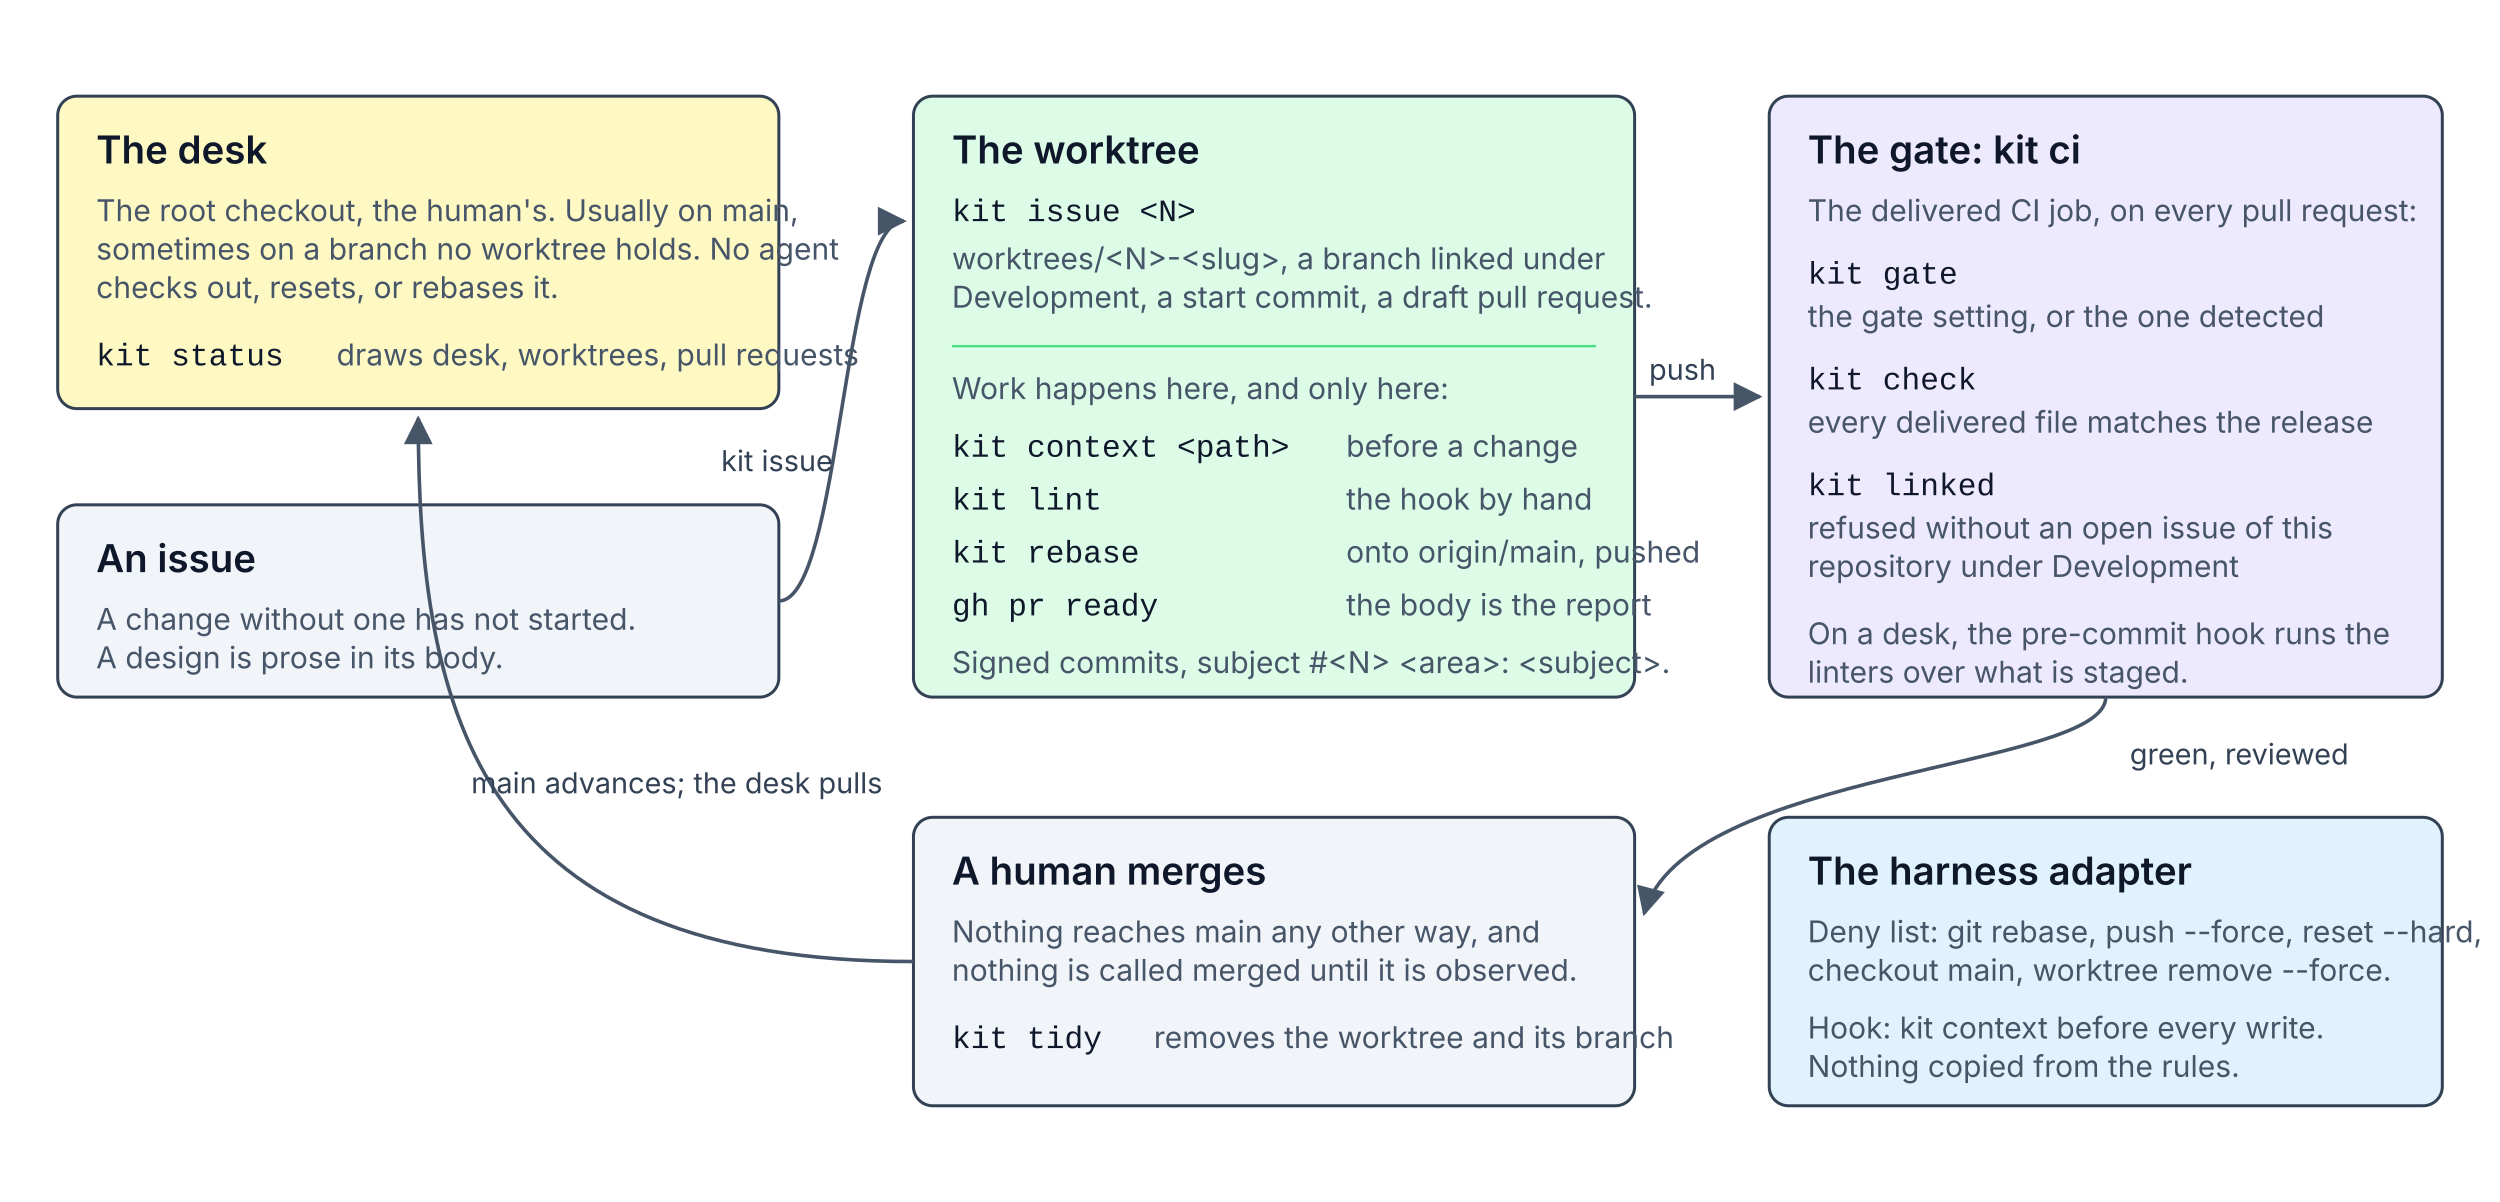
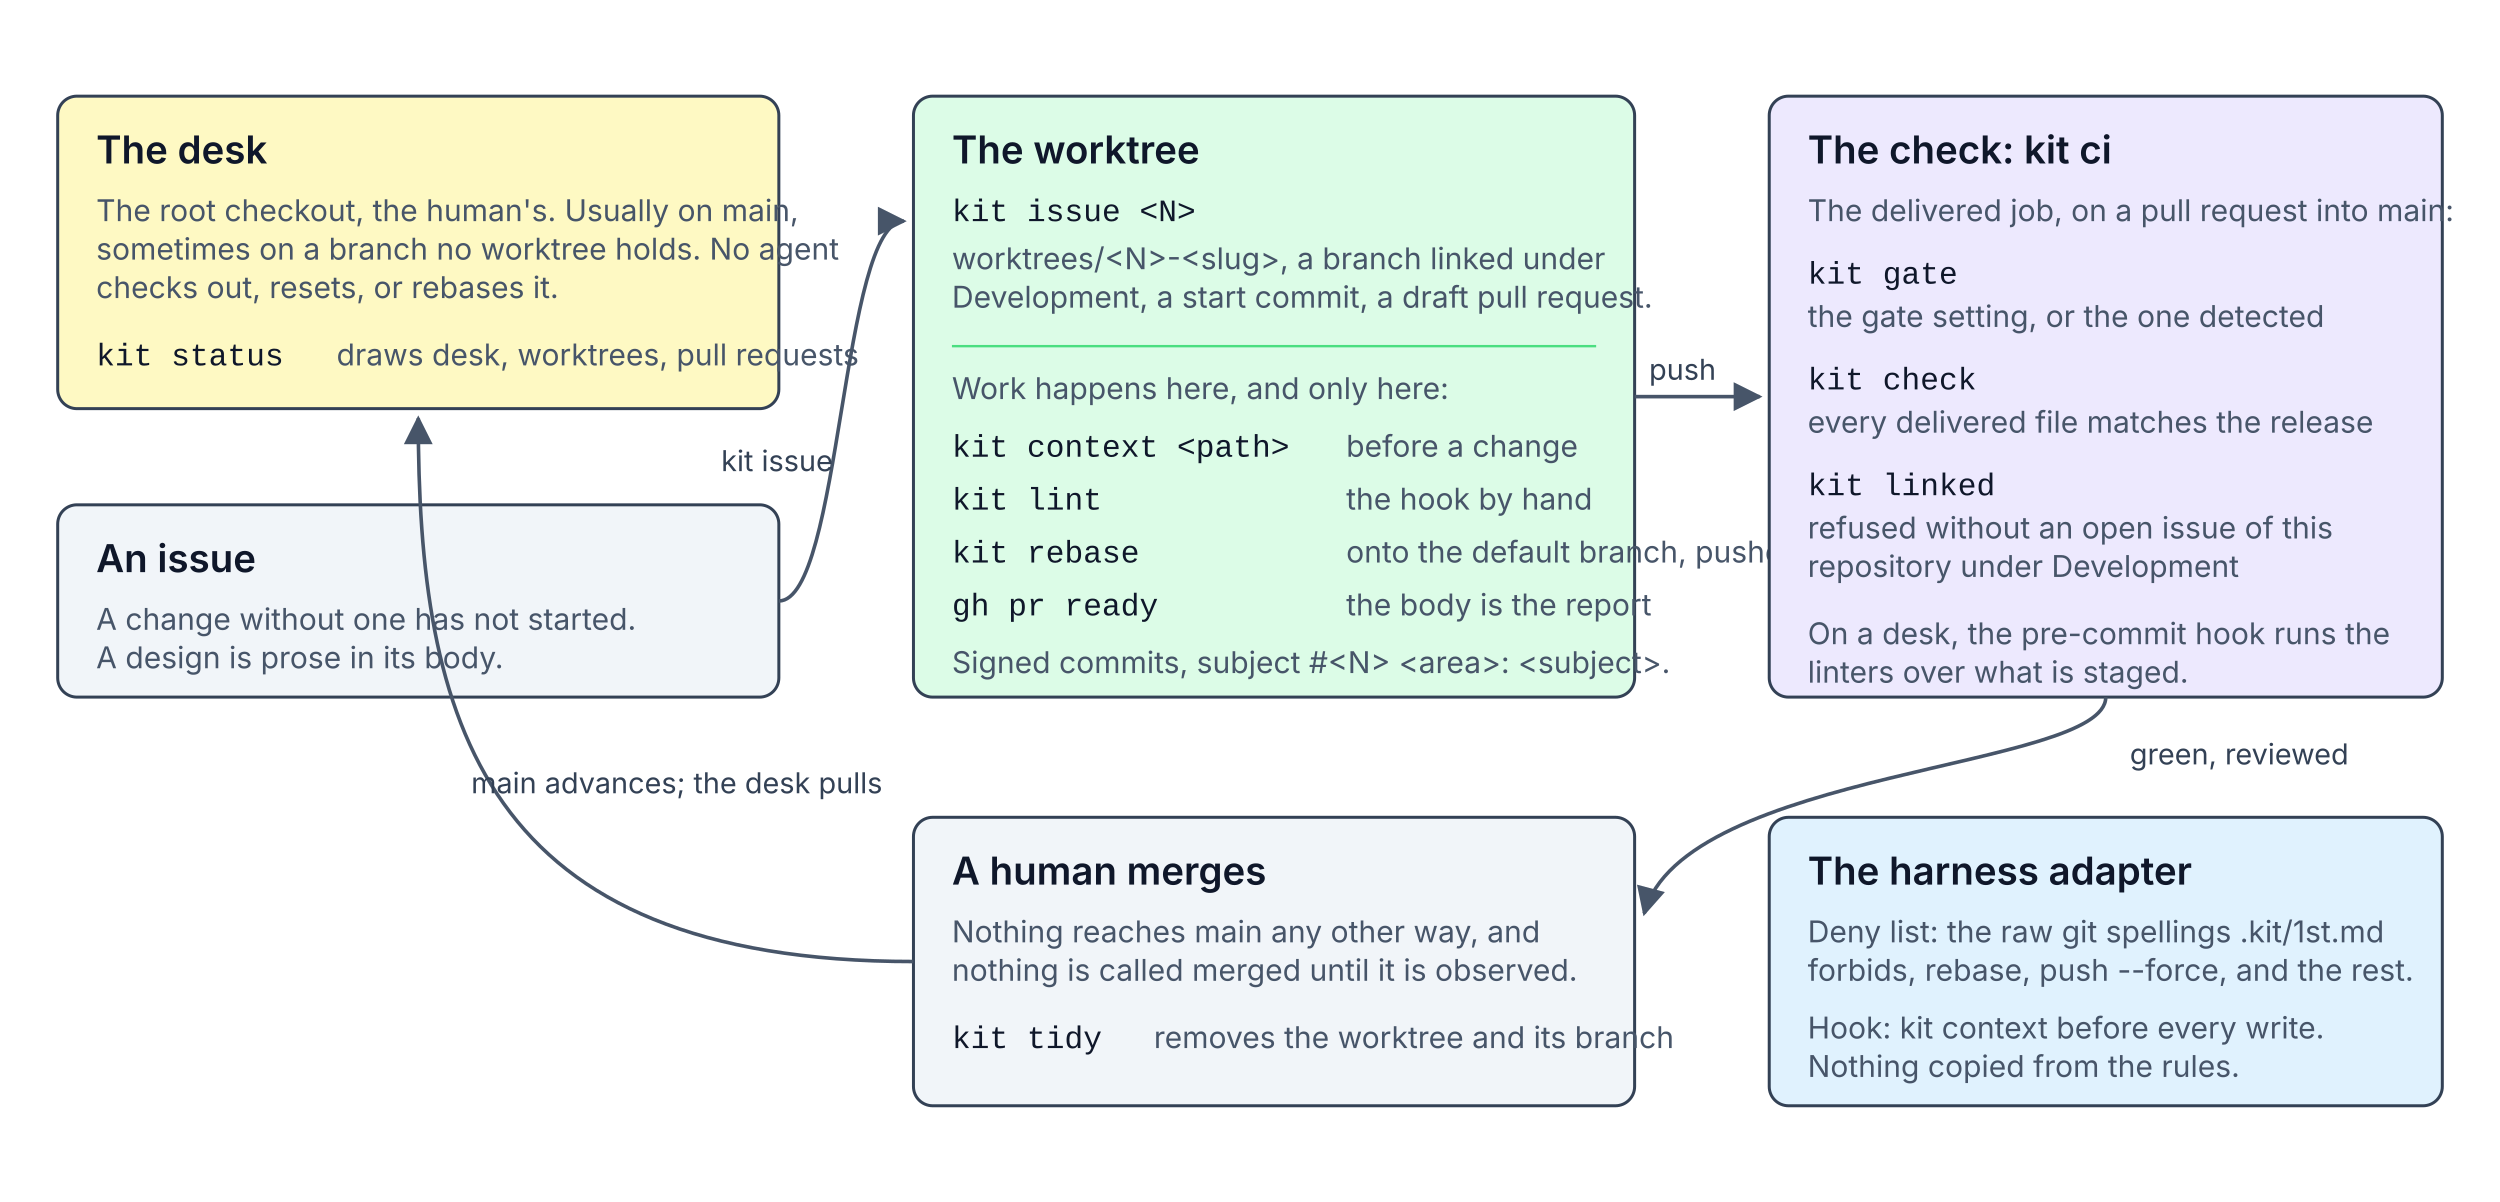
<svg xmlns="http://www.w3.org/2000/svg" viewBox="0 0 1040 500" width="1040" height="500" role="img" aria-labelledby="title desc">
  <defs>
    <marker id="arrow" viewBox="0 0 10 10" refX="9" refY="5" markerWidth="8" markerHeight="8" orient="auto-start-reverse">
      <path d="M 0 0 L 10 5 L 0 10 z" fill="#475569" />
    </marker>
    <style>
      text { font-family: Inter, -apple-system, "Segoe UI", Helvetica, Arial, sans-serif; font-size: 14px; fill: #0f172a; }
      .h { font-size: 16px; font-weight: 600; }
      .m { font-family: "SF Mono", Menlo, Consolas, "Liberation Mono", monospace; font-size: 13px; }
      .d { fill: #475569; font-size: 12.5px; }
      .box { stroke: #334155; stroke-width: 1.25; rx: 8; }
      .edge { stroke: #475569; stroke-width: 1.5; fill: none; marker-end: url(#arrow); }
      .lbl { fill: #334155; font-size: 12px; }
    </style>
  </defs>
  <rect class="box" x="24" y="40" width="300" height="130" fill="#fef9c3" />
  <text class="h" x="40" y="68">The desk</text>
  <text class="d" x="40" y="92">The root checkout, the human's. Usually on main,</text>
  <text class="d" x="40" y="108">sometimes on a branch no worktree holds. No agent</text>
  <text class="d" x="40" y="124">checks out, resets, or rebases it.</text>
  <text class="m" x="40" y="152">kit status</text>
  <text class="d" x="140" y="152">draws desk, worktrees, pull requests</text>
  <rect class="box" x="24" y="210" width="300" height="80" fill="#f1f5f9" />
  <text class="h" x="40" y="238">An issue</text>
  <text class="d" x="40" y="262">A change without one has not started.</text>
  <text class="d" x="40" y="278">A design is prose in its body.</text>
  <rect class="box" x="380" y="40" width="300" height="250" fill="#dcfce7" />
  <text class="h" x="396" y="68">The worktree</text>
  <text class="m" x="396" y="92">kit issue &lt;N&gt;</text>
  <text class="d" x="396" y="112">worktrees/&lt;N&gt;-&lt;slug&gt;, a branch linked under</text>
  <text class="d" x="396" y="128">Development, a start commit, a draft pull request.</text>
  <line x1="396" y1="144" x2="664" y2="144" stroke="#4ade80" stroke-width="1" />
  <text class="d" x="396" y="166">Work happens here, and only here:</text>
  <text class="m" x="396" y="190">kit context &lt;path&gt;</text>
  <text class="d" x="560" y="190">before a change</text>
  <text class="m" x="396" y="212">kit lint</text>
  <text class="d" x="560" y="212">the hook by hand</text>
  <text class="m" x="396" y="234">kit rebase</text>
-   <text class="d" x="560" y="234">onto origin/main, pushed</text>
+   <text class="d" x="560" y="234">onto the default branch, pushed</text>
  <text class="m" x="396" y="256">gh pr ready</text>
  <text class="d" x="560" y="256">the body is the report</text>
  <text class="d" x="396" y="280">Signed commits, subject #&lt;N&gt; &lt;area&gt;: &lt;subject&gt;.</text>
  <rect class="box" x="736" y="40" width="280" height="250" fill="#ede9fe" />
-   <text class="h" x="752" y="68">The gate: kit ci</text>
-   <text class="d" x="752" y="92">The delivered CI job, on every pull request:</text>
+   <text class="h" x="752" y="68">The check: kit ci</text>
+   <text class="d" x="752" y="92">The delivered job, on a pull request into main:</text>
  <text class="m" x="752" y="118">kit gate</text>
  <text class="d" x="752" y="136">the gate setting, or the one detected</text>
  <text class="m" x="752" y="162">kit check</text>
  <text class="d" x="752" y="180">every delivered file matches the release</text>
  <text class="m" x="752" y="206">kit linked</text>
  <text class="d" x="752" y="224">refused without an open issue of this</text>
  <text class="d" x="752" y="240">repository under Development</text>
  <text class="d" x="752" y="268">On a desk, the pre-commit hook runs the</text>
  <text class="d" x="752" y="284">linters over what is staged.</text>
  <rect class="box" x="380" y="340" width="300" height="120" fill="#f1f5f9" />
  <text class="h" x="396" y="368">A human merges</text>
  <text class="d" x="396" y="392">Nothing reaches main any other way, and</text>
  <text class="d" x="396" y="408">nothing is called merged until it is observed.</text>
  <text class="m" x="396" y="436">kit tidy</text>
  <text class="d" x="480" y="436">removes the worktree and its branch</text>
  <rect class="box" x="736" y="340" width="280" height="120" fill="#e0f2fe" />
  <text class="h" x="752" y="368">The harness adapter</text>
-   <text class="d" x="752" y="392">Deny list: git rebase, push --force, reset --hard,</text>
-   <text class="d" x="752" y="408">checkout main, worktree remove --force.</text>
+   <text class="d" x="752" y="392">Deny list: the raw git spellings .kit/1st.md</text>
+   <text class="d" x="752" y="408">forbids, rebase, push --force, and the rest.</text>
  <text class="d" x="752" y="432">Hook: kit context before every write.</text>
  <text class="d" x="752" y="448">Nothing copied from the rules.</text>
  <path class="edge" d="M 324 250 C 350 250, 350 92, 376 92" />
  <text class="lbl" x="300" y="196">kit issue</text>
  <path class="edge" d="M 680 165 L 732 165" />
  <text class="lbl" x="686" y="158">push</text>
  <path class="edge" d="M 876 290 C 876 320, 700 320, 684 380" />
  <text class="lbl" x="886" y="318">green, reviewed</text>
  <path class="edge" d="M 380 400 C 200 400, 174 300, 174 174" />
  <text class="lbl" x="196" y="330">main advances; the desk pulls</text>
</svg>
